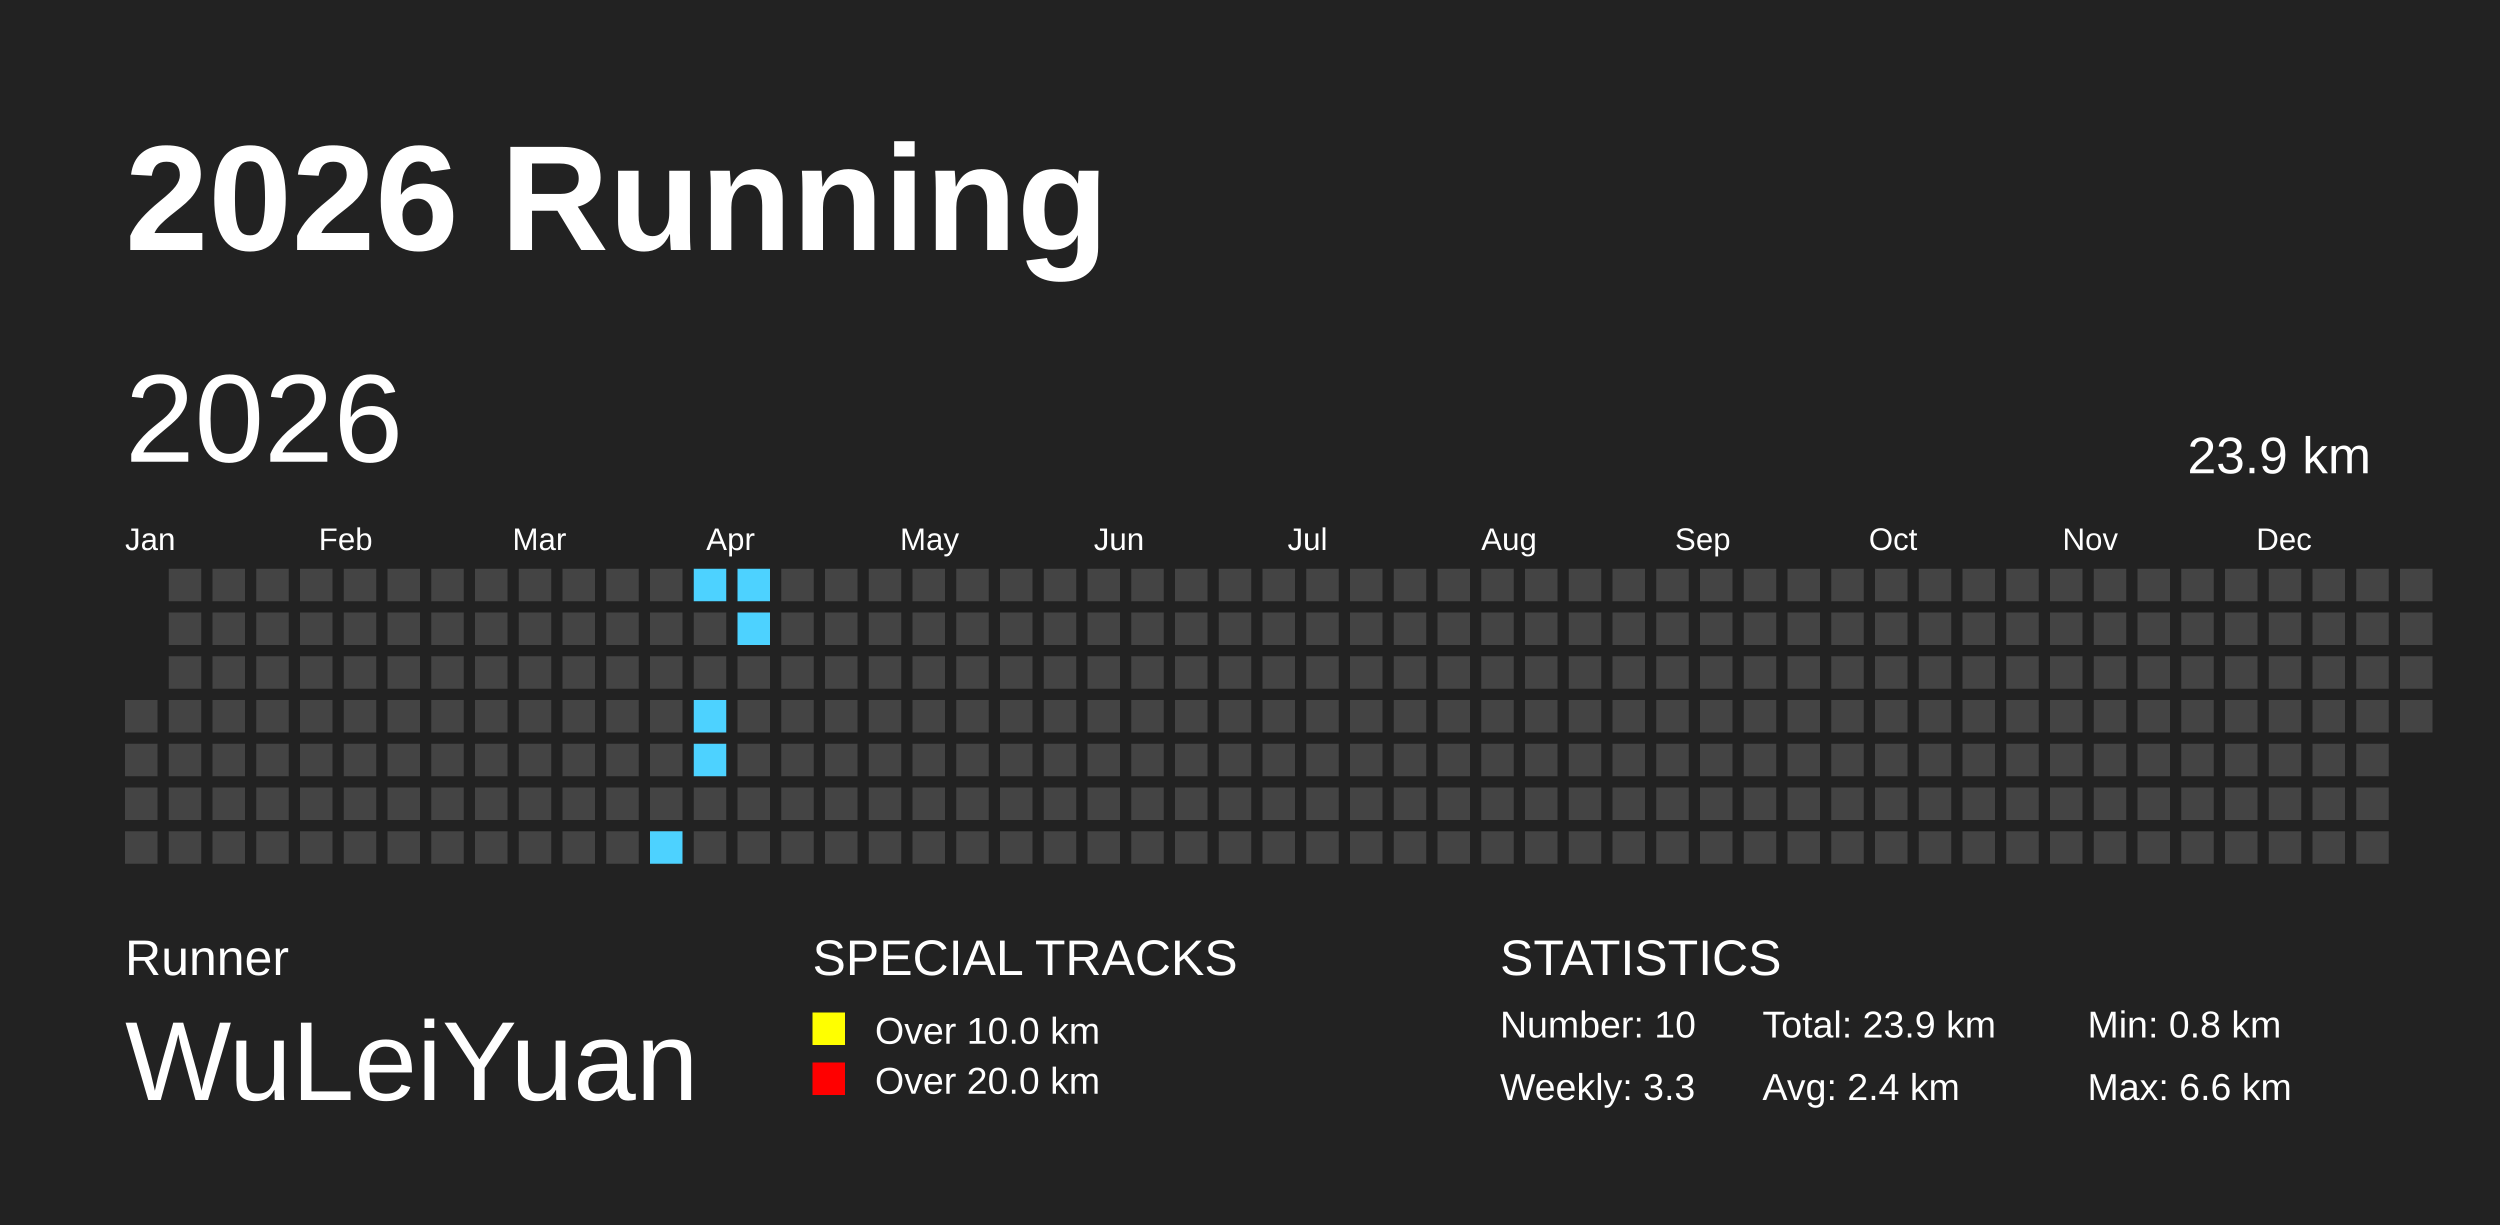
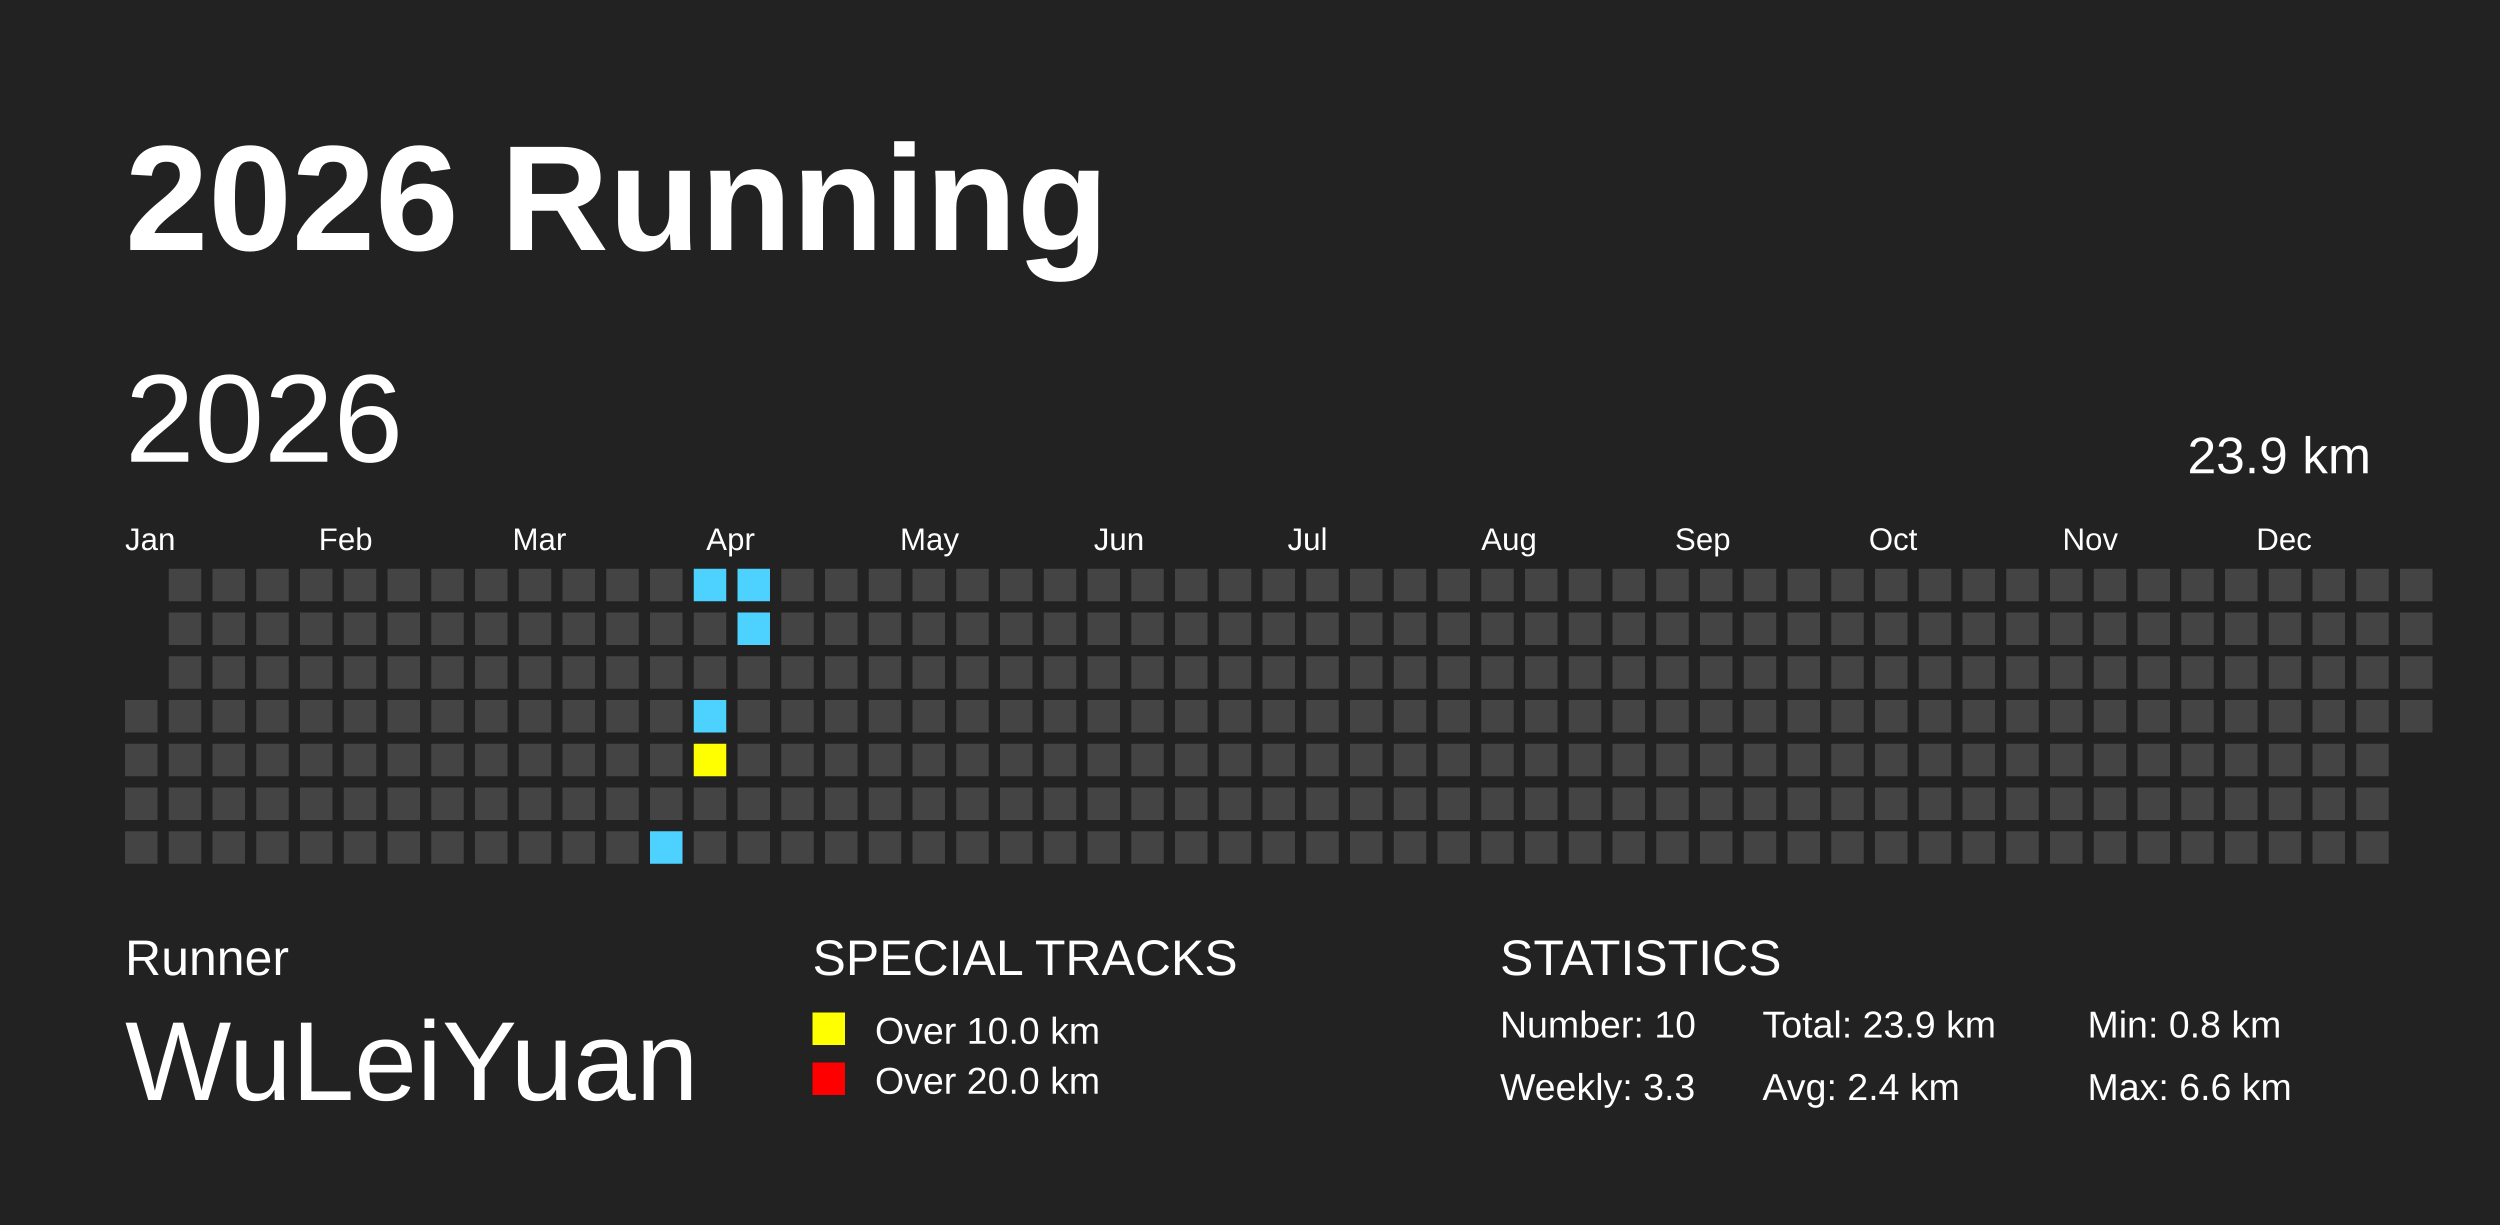
<svg xmlns="http://www.w3.org/2000/svg" baseProfile="full" height="98mm" version="1.1" viewBox="0,0,200,98" width="200mm">
  <defs />
  <rect fill="#222222" height="98" width="200" x="0" y="0" />
  <text fill="#FFFFFF" style="font-size:12px; font-family:Arial; font-weight:bold;" x="10" y="20">2026 Running</text>
  <text fill="#FFFFFF" style="font-size:4px; font-family:Arial" x="10" y="78">Runner</text>
  <text fill="#FFFFFF" style="font-size:9px; font-family:Arial" x="10" y="88">WuLeiYuan</text>
  <text fill="#FFFFFF" style="font-size:4px; font-family:Arial" x="65" y="78">SPECIAL TRACKS</text>
  <rect fill="yellow" height="2.6" width="2.6" x="65" y="81" />
  <text fill="#FFFFFF" style="font-size:3px; font-family:Arial" x="70" y="83.5">Over 10.0 km</text>
  <rect fill="red" height="2.6" width="2.6" x="65" y="85" />
  <text fill="#FFFFFF" style="font-size:3px; font-family:Arial" x="70" y="87.5">Over 20.0 km</text>
  <text fill="#FFFFFF" style="font-size:4px; font-family:Arial" x="120" y="78">STATISTICS</text>
  <text fill="#FFFFFF" style="font-size:3px; font-family:Arial" x="120" y="83">Number: 10</text>
  <text fill="#FFFFFF" style="font-size:3px; font-family:Arial" x="120" y="88">Weekly: 3.3</text>
  <text fill="#FFFFFF" style="font-size:3px; font-family:Arial" x="141" y="83">Total: 23.9 km</text>
  <text fill="#FFFFFF" style="font-size:3px; font-family:Arial" x="141" y="88">Avg: 2.4 km</text>
  <text fill="#FFFFFF" style="font-size:3px; font-family:Arial" x="167" y="83">Min: 0.8 km</text>
  <text fill="#FFFFFF" style="font-size:3px; font-family:Arial" x="167" y="88">Max: 6.6 km</text>
  <text dominant-baseline="hanging" fill="#FFFFFF" style="font-size:10.0px; font-family:Arial;" x="10" y="30">2026</text>
  <text dominant-baseline="hanging" fill="#FFFFFF" style="font-size:4.125px; font-family:Arial;" x="175" y="35">23.9 km</text>
  <text fill="#FFFFFF" style="font-size:2.5px; font-family:Arial" x="10.0" y="44">Jan</text>
  <text fill="#FFFFFF" style="font-size:2.5px; font-family:Arial" x="25.5" y="44">Feb</text>
  <text fill="#FFFFFF" style="font-size:2.5px; font-family:Arial" x="41.0" y="44">Mar</text>
  <text fill="#FFFFFF" style="font-size:2.5px; font-family:Arial" x="56.5" y="44">Apr</text>
  <text fill="#FFFFFF" style="font-size:2.5px; font-family:Arial" x="72.0" y="44">May</text>
  <text fill="#FFFFFF" style="font-size:2.5px; font-family:Arial" x="87.5" y="44">Jun</text>
  <text fill="#FFFFFF" style="font-size:2.5px; font-family:Arial" x="103.0" y="44">Jul</text>
  <text fill="#FFFFFF" style="font-size:2.5px; font-family:Arial" x="118.5" y="44">Aug</text>
  <text fill="#FFFFFF" style="font-size:2.5px; font-family:Arial" x="134.0" y="44">Sep</text>
  <text fill="#FFFFFF" style="font-size:2.5px; font-family:Arial" x="149.5" y="44">Oct</text>
  <text fill="#FFFFFF" style="font-size:2.5px; font-family:Arial" x="165.0" y="44">Nov</text>
  <text fill="#FFFFFF" style="font-size:2.5px; font-family:Arial" x="180.5" y="44">Dec</text>
  <rect fill="#444444" height="2.6" width="2.6" x="10.0" y="56.0" />
  <rect fill="#444444" height="2.6" width="2.6" x="10.0" y="59.5" />
  <rect fill="#444444" height="2.6" width="2.6" x="10.0" y="63.0" />
  <rect fill="#444444" height="2.6" width="2.6" x="10.0" y="66.5" />
  <rect fill="#444444" height="2.6" width="2.6" x="13.5" y="45.5" />
  <rect fill="#444444" height="2.6" width="2.6" x="13.5" y="49.0" />
  <rect fill="#444444" height="2.6" width="2.6" x="13.5" y="52.5" />
  <rect fill="#444444" height="2.6" width="2.6" x="13.5" y="56.0" />
  <rect fill="#444444" height="2.6" width="2.6" x="13.5" y="59.5" />
  <rect fill="#444444" height="2.6" width="2.6" x="13.5" y="63.0" />
  <rect fill="#444444" height="2.6" width="2.6" x="13.5" y="66.5" />
  <rect fill="#444444" height="2.6" width="2.6" x="17.0" y="45.5" />
  <rect fill="#444444" height="2.6" width="2.6" x="17.0" y="49.0" />
  <rect fill="#444444" height="2.6" width="2.6" x="17.0" y="52.5" />
  <rect fill="#444444" height="2.6" width="2.6" x="17.0" y="56.0" />
  <rect fill="#444444" height="2.6" width="2.6" x="17.0" y="59.5" />
  <rect fill="#444444" height="2.6" width="2.6" x="17.0" y="63.0" />
  <rect fill="#444444" height="2.6" width="2.6" x="17.0" y="66.5" />
  <rect fill="#444444" height="2.6" width="2.6" x="20.5" y="45.5" />
  <rect fill="#444444" height="2.6" width="2.6" x="20.5" y="49.0" />
  <rect fill="#444444" height="2.6" width="2.6" x="20.5" y="52.5" />
  <rect fill="#444444" height="2.6" width="2.6" x="20.5" y="56.0" />
  <rect fill="#444444" height="2.6" width="2.6" x="20.5" y="59.5" />
  <rect fill="#444444" height="2.6" width="2.6" x="20.5" y="63.0" />
  <rect fill="#444444" height="2.6" width="2.6" x="20.5" y="66.5" />
  <rect fill="#444444" height="2.6" width="2.6" x="24.0" y="45.5" />
  <rect fill="#444444" height="2.6" width="2.6" x="24.0" y="49.0" />
  <rect fill="#444444" height="2.6" width="2.6" x="24.0" y="52.5" />
  <rect fill="#444444" height="2.6" width="2.6" x="24.0" y="56.0" />
  <rect fill="#444444" height="2.6" width="2.6" x="24.0" y="59.5" />
  <rect fill="#444444" height="2.6" width="2.6" x="24.0" y="63.0" />
  <rect fill="#444444" height="2.6" width="2.6" x="24.0" y="66.5" />
  <rect fill="#444444" height="2.6" width="2.6" x="27.5" y="45.5" />
  <rect fill="#444444" height="2.6" width="2.6" x="27.5" y="49.0" />
  <rect fill="#444444" height="2.6" width="2.6" x="27.5" y="52.5" />
  <rect fill="#444444" height="2.6" width="2.6" x="27.5" y="56.0" />
  <rect fill="#444444" height="2.6" width="2.6" x="27.5" y="59.5" />
  <rect fill="#444444" height="2.6" width="2.6" x="27.5" y="63.0" />
  <rect fill="#444444" height="2.6" width="2.6" x="27.5" y="66.5" />
  <rect fill="#444444" height="2.6" width="2.6" x="31.0" y="45.5" />
  <rect fill="#444444" height="2.6" width="2.6" x="31.0" y="49.0" />
  <rect fill="#444444" height="2.6" width="2.6" x="31.0" y="52.5" />
  <rect fill="#444444" height="2.6" width="2.6" x="31.0" y="56.0" />
  <rect fill="#444444" height="2.6" width="2.6" x="31.0" y="59.5" />
  <rect fill="#444444" height="2.6" width="2.6" x="31.0" y="63.0" />
  <rect fill="#444444" height="2.6" width="2.6" x="31.0" y="66.5" />
  <rect fill="#444444" height="2.6" width="2.6" x="34.5" y="45.5" />
  <rect fill="#444444" height="2.6" width="2.6" x="34.5" y="49.0" />
  <rect fill="#444444" height="2.6" width="2.6" x="34.5" y="52.5" />
  <rect fill="#444444" height="2.6" width="2.6" x="34.5" y="56.0" />
  <rect fill="#444444" height="2.6" width="2.6" x="34.5" y="59.5" />
  <rect fill="#444444" height="2.6" width="2.6" x="34.5" y="63.0" />
  <rect fill="#444444" height="2.6" width="2.6" x="34.5" y="66.5" />
  <rect fill="#444444" height="2.6" width="2.6" x="38.0" y="45.5" />
  <rect fill="#444444" height="2.6" width="2.6" x="38.0" y="49.0" />
  <rect fill="#444444" height="2.6" width="2.6" x="38.0" y="52.5" />
  <rect fill="#444444" height="2.6" width="2.6" x="38.0" y="56.0" />
  <rect fill="#444444" height="2.6" width="2.6" x="38.0" y="59.5" />
  <rect fill="#444444" height="2.6" width="2.6" x="38.0" y="63.0" />
  <rect fill="#444444" height="2.6" width="2.6" x="38.0" y="66.5" />
  <rect fill="#444444" height="2.6" width="2.6" x="41.5" y="45.5" />
  <rect fill="#444444" height="2.6" width="2.6" x="41.5" y="49.0" />
  <rect fill="#444444" height="2.6" width="2.6" x="41.5" y="52.5" />
  <rect fill="#444444" height="2.6" width="2.6" x="41.5" y="56.0" />
  <rect fill="#444444" height="2.6" width="2.6" x="41.5" y="59.5" />
  <rect fill="#444444" height="2.6" width="2.6" x="41.5" y="63.0" />
  <rect fill="#444444" height="2.6" width="2.6" x="41.5" y="66.5" />
  <rect fill="#444444" height="2.6" width="2.6" x="45.0" y="45.5" />
  <rect fill="#444444" height="2.6" width="2.6" x="45.0" y="49.0" />
  <rect fill="#444444" height="2.6" width="2.6" x="45.0" y="52.5" />
  <rect fill="#444444" height="2.6" width="2.6" x="45.0" y="56.0" />
  <rect fill="#444444" height="2.6" width="2.6" x="45.0" y="59.5" />
  <rect fill="#444444" height="2.6" width="2.6" x="45.0" y="63.0" />
  <rect fill="#444444" height="2.6" width="2.6" x="45.0" y="66.5" />
  <rect fill="#444444" height="2.6" width="2.6" x="48.5" y="45.5" />
  <rect fill="#444444" height="2.6" width="2.6" x="48.5" y="49.0" />
  <rect fill="#444444" height="2.6" width="2.6" x="48.5" y="52.5" />
  <rect fill="#444444" height="2.6" width="2.6" x="48.5" y="56.0" />
  <rect fill="#444444" height="2.6" width="2.6" x="48.5" y="59.5" />
  <rect fill="#444444" height="2.6" width="2.6" x="48.5" y="63.0" />
  <rect fill="#444444" height="2.6" width="2.6" x="48.5" y="66.5" />
  <rect fill="#444444" height="2.6" width="2.6" x="52.0" y="45.5" />
  <rect fill="#444444" height="2.6" width="2.6" x="52.0" y="49.0" />
  <rect fill="#444444" height="2.6" width="2.6" x="52.0" y="52.5" />
  <rect fill="#444444" height="2.6" width="2.6" x="52.0" y="56.0" />
  <rect fill="#444444" height="2.6" width="2.6" x="52.0" y="59.5" />
  <rect fill="#444444" height="2.6" width="2.6" x="52.0" y="63.0" />
  <rect fill="#4DD2FF" height="2.6" width="2.6" x="52.0" y="66.5" />
  <rect fill="#4DD2FF" height="2.6" width="2.6" x="55.5" y="45.5" />
  <rect fill="#444444" height="2.6" width="2.6" x="55.5" y="49.0" />
  <rect fill="#444444" height="2.6" width="2.6" x="55.5" y="52.5" />
  <rect fill="#4DD2FF" height="2.6" width="2.6" x="55.5" y="56.0" />
-   <rect fill="#4DD2FF" height="2.6" width="2.6" x="55.5" y="59.5" />
+   <rect fill="yellow" height="2.6" width="2.6" x="55.5" y="59.5" />
  <rect fill="#444444" height="2.6" width="2.6" x="55.5" y="63.0" />
  <rect fill="#444444" height="2.6" width="2.6" x="55.5" y="66.5" />
  <rect fill="#4DD2FF" height="2.6" width="2.6" x="59.0" y="45.5" />
  <rect fill="#4DD2FF" height="2.6" width="2.6" x="59.0" y="49.0" />
  <rect fill="#444444" height="2.6" width="2.6" x="59.0" y="52.5" />
  <rect fill="#444444" height="2.6" width="2.6" x="59.0" y="56.0" />
  <rect fill="#444444" height="2.6" width="2.6" x="59.0" y="59.5" />
  <rect fill="#444444" height="2.6" width="2.6" x="59.0" y="63.0" />
  <rect fill="#444444" height="2.6" width="2.6" x="59.0" y="66.5" />
  <rect fill="#444444" height="2.6" width="2.6" x="62.5" y="45.5" />
  <rect fill="#444444" height="2.6" width="2.6" x="62.5" y="49.0" />
  <rect fill="#444444" height="2.6" width="2.6" x="62.5" y="52.5" />
  <rect fill="#444444" height="2.6" width="2.6" x="62.5" y="56.0" />
  <rect fill="#444444" height="2.6" width="2.6" x="62.5" y="59.5" />
  <rect fill="#444444" height="2.6" width="2.6" x="62.5" y="63.0" />
  <rect fill="#444444" height="2.6" width="2.6" x="62.5" y="66.5" />
  <rect fill="#444444" height="2.6" width="2.6" x="66.0" y="45.5" />
  <rect fill="#444444" height="2.6" width="2.6" x="66.0" y="49.0" />
  <rect fill="#444444" height="2.6" width="2.6" x="66.0" y="52.5" />
  <rect fill="#444444" height="2.6" width="2.6" x="66.0" y="56.0" />
  <rect fill="#444444" height="2.6" width="2.6" x="66.0" y="59.5" />
  <rect fill="#444444" height="2.6" width="2.6" x="66.0" y="63.0" />
  <rect fill="#444444" height="2.6" width="2.6" x="66.0" y="66.5" />
  <rect fill="#444444" height="2.6" width="2.6" x="69.5" y="45.5" />
  <rect fill="#444444" height="2.6" width="2.6" x="69.5" y="49.0" />
  <rect fill="#444444" height="2.6" width="2.6" x="69.5" y="52.5" />
  <rect fill="#444444" height="2.6" width="2.6" x="69.5" y="56.0" />
  <rect fill="#444444" height="2.6" width="2.6" x="69.5" y="59.5" />
  <rect fill="#444444" height="2.6" width="2.6" x="69.5" y="63.0" />
  <rect fill="#444444" height="2.6" width="2.6" x="69.5" y="66.5" />
  <rect fill="#444444" height="2.6" width="2.6" x="73.0" y="45.5" />
  <rect fill="#444444" height="2.6" width="2.6" x="73.0" y="49.0" />
  <rect fill="#444444" height="2.6" width="2.6" x="73.0" y="52.5" />
  <rect fill="#444444" height="2.6" width="2.6" x="73.0" y="56.0" />
  <rect fill="#444444" height="2.6" width="2.6" x="73.0" y="59.5" />
  <rect fill="#444444" height="2.6" width="2.6" x="73.0" y="63.0" />
  <rect fill="#444444" height="2.6" width="2.6" x="73.0" y="66.5" />
  <rect fill="#444444" height="2.6" width="2.6" x="76.5" y="45.5" />
  <rect fill="#444444" height="2.6" width="2.6" x="76.5" y="49.0" />
  <rect fill="#444444" height="2.6" width="2.6" x="76.5" y="52.5" />
  <rect fill="#444444" height="2.6" width="2.6" x="76.5" y="56.0" />
  <rect fill="#444444" height="2.6" width="2.6" x="76.5" y="59.5" />
  <rect fill="#444444" height="2.6" width="2.6" x="76.5" y="63.0" />
  <rect fill="#444444" height="2.6" width="2.6" x="76.5" y="66.5" />
  <rect fill="#444444" height="2.6" width="2.6" x="80.0" y="45.5" />
  <rect fill="#444444" height="2.6" width="2.6" x="80.0" y="49.0" />
  <rect fill="#444444" height="2.6" width="2.6" x="80.0" y="52.5" />
  <rect fill="#444444" height="2.6" width="2.6" x="80.0" y="56.0" />
  <rect fill="#444444" height="2.6" width="2.6" x="80.0" y="59.5" />
  <rect fill="#444444" height="2.6" width="2.6" x="80.0" y="63.0" />
  <rect fill="#444444" height="2.6" width="2.6" x="80.0" y="66.5" />
  <rect fill="#444444" height="2.6" width="2.6" x="83.5" y="45.5" />
  <rect fill="#444444" height="2.6" width="2.6" x="83.5" y="49.0" />
  <rect fill="#444444" height="2.6" width="2.6" x="83.5" y="52.5" />
  <rect fill="#444444" height="2.6" width="2.6" x="83.5" y="56.0" />
  <rect fill="#444444" height="2.6" width="2.6" x="83.5" y="59.5" />
  <rect fill="#444444" height="2.6" width="2.6" x="83.5" y="63.0" />
  <rect fill="#444444" height="2.6" width="2.6" x="83.5" y="66.5" />
  <rect fill="#444444" height="2.6" width="2.6" x="87.0" y="45.5" />
  <rect fill="#444444" height="2.6" width="2.6" x="87.0" y="49.0" />
  <rect fill="#444444" height="2.6" width="2.6" x="87.0" y="52.5" />
  <rect fill="#444444" height="2.6" width="2.6" x="87.0" y="56.0" />
  <rect fill="#444444" height="2.6" width="2.6" x="87.0" y="59.5" />
  <rect fill="#444444" height="2.6" width="2.6" x="87.0" y="63.0" />
  <rect fill="#444444" height="2.6" width="2.6" x="87.0" y="66.5" />
  <rect fill="#444444" height="2.6" width="2.6" x="90.5" y="45.5" />
  <rect fill="#444444" height="2.6" width="2.6" x="90.5" y="49.0" />
  <rect fill="#444444" height="2.6" width="2.6" x="90.5" y="52.5" />
  <rect fill="#444444" height="2.6" width="2.6" x="90.5" y="56.0" />
  <rect fill="#444444" height="2.6" width="2.6" x="90.5" y="59.5" />
  <rect fill="#444444" height="2.6" width="2.6" x="90.5" y="63.0" />
  <rect fill="#444444" height="2.6" width="2.6" x="90.5" y="66.5" />
  <rect fill="#444444" height="2.6" width="2.6" x="94.0" y="45.5" />
  <rect fill="#444444" height="2.6" width="2.6" x="94.0" y="49.0" />
  <rect fill="#444444" height="2.6" width="2.6" x="94.0" y="52.5" />
  <rect fill="#444444" height="2.6" width="2.6" x="94.0" y="56.0" />
  <rect fill="#444444" height="2.6" width="2.6" x="94.0" y="59.5" />
  <rect fill="#444444" height="2.6" width="2.6" x="94.0" y="63.0" />
  <rect fill="#444444" height="2.6" width="2.6" x="94.0" y="66.5" />
  <rect fill="#444444" height="2.6" width="2.6" x="97.5" y="45.5" />
  <rect fill="#444444" height="2.6" width="2.6" x="97.5" y="49.0" />
  <rect fill="#444444" height="2.6" width="2.6" x="97.5" y="52.5" />
  <rect fill="#444444" height="2.6" width="2.6" x="97.5" y="56.0" />
  <rect fill="#444444" height="2.6" width="2.6" x="97.5" y="59.5" />
  <rect fill="#444444" height="2.6" width="2.6" x="97.5" y="63.0" />
  <rect fill="#444444" height="2.6" width="2.6" x="97.5" y="66.5" />
  <rect fill="#444444" height="2.6" width="2.6" x="101.0" y="45.5" />
  <rect fill="#444444" height="2.6" width="2.6" x="101.0" y="49.0" />
  <rect fill="#444444" height="2.6" width="2.6" x="101.0" y="52.5" />
  <rect fill="#444444" height="2.6" width="2.6" x="101.0" y="56.0" />
  <rect fill="#444444" height="2.6" width="2.6" x="101.0" y="59.5" />
  <rect fill="#444444" height="2.6" width="2.6" x="101.0" y="63.0" />
  <rect fill="#444444" height="2.6" width="2.6" x="101.0" y="66.5" />
  <rect fill="#444444" height="2.6" width="2.6" x="104.5" y="45.5" />
  <rect fill="#444444" height="2.6" width="2.6" x="104.5" y="49.0" />
  <rect fill="#444444" height="2.6" width="2.6" x="104.5" y="52.5" />
  <rect fill="#444444" height="2.6" width="2.6" x="104.5" y="56.0" />
  <rect fill="#444444" height="2.6" width="2.6" x="104.5" y="59.5" />
  <rect fill="#444444" height="2.6" width="2.6" x="104.5" y="63.0" />
  <rect fill="#444444" height="2.6" width="2.6" x="104.5" y="66.5" />
  <rect fill="#444444" height="2.6" width="2.6" x="108.0" y="45.5" />
  <rect fill="#444444" height="2.6" width="2.6" x="108.0" y="49.0" />
  <rect fill="#444444" height="2.6" width="2.6" x="108.0" y="52.5" />
  <rect fill="#444444" height="2.6" width="2.6" x="108.0" y="56.0" />
  <rect fill="#444444" height="2.6" width="2.6" x="108.0" y="59.5" />
  <rect fill="#444444" height="2.6" width="2.6" x="108.0" y="63.0" />
  <rect fill="#444444" height="2.6" width="2.6" x="108.0" y="66.5" />
  <rect fill="#444444" height="2.6" width="2.6" x="111.5" y="45.5" />
  <rect fill="#444444" height="2.6" width="2.6" x="111.5" y="49.0" />
  <rect fill="#444444" height="2.6" width="2.6" x="111.5" y="52.5" />
  <rect fill="#444444" height="2.6" width="2.6" x="111.5" y="56.0" />
  <rect fill="#444444" height="2.6" width="2.6" x="111.5" y="59.5" />
  <rect fill="#444444" height="2.6" width="2.6" x="111.5" y="63.0" />
  <rect fill="#444444" height="2.6" width="2.6" x="111.5" y="66.5" />
  <rect fill="#444444" height="2.6" width="2.6" x="115.0" y="45.5" />
  <rect fill="#444444" height="2.6" width="2.6" x="115.0" y="49.0" />
  <rect fill="#444444" height="2.6" width="2.6" x="115.0" y="52.5" />
  <rect fill="#444444" height="2.6" width="2.6" x="115.0" y="56.0" />
  <rect fill="#444444" height="2.6" width="2.6" x="115.0" y="59.5" />
  <rect fill="#444444" height="2.6" width="2.6" x="115.0" y="63.0" />
  <rect fill="#444444" height="2.6" width="2.6" x="115.0" y="66.5" />
  <rect fill="#444444" height="2.6" width="2.6" x="118.5" y="45.5" />
  <rect fill="#444444" height="2.6" width="2.6" x="118.5" y="49.0" />
  <rect fill="#444444" height="2.6" width="2.6" x="118.5" y="52.5" />
  <rect fill="#444444" height="2.6" width="2.6" x="118.5" y="56.0" />
  <rect fill="#444444" height="2.6" width="2.6" x="118.5" y="59.5" />
  <rect fill="#444444" height="2.6" width="2.6" x="118.5" y="63.0" />
  <rect fill="#444444" height="2.6" width="2.6" x="118.5" y="66.5" />
  <rect fill="#444444" height="2.6" width="2.6" x="122.0" y="45.5" />
  <rect fill="#444444" height="2.6" width="2.6" x="122.0" y="49.0" />
  <rect fill="#444444" height="2.6" width="2.6" x="122.0" y="52.5" />
  <rect fill="#444444" height="2.6" width="2.6" x="122.0" y="56.0" />
  <rect fill="#444444" height="2.6" width="2.6" x="122.0" y="59.5" />
  <rect fill="#444444" height="2.6" width="2.6" x="122.0" y="63.0" />
  <rect fill="#444444" height="2.6" width="2.6" x="122.0" y="66.5" />
  <rect fill="#444444" height="2.6" width="2.6" x="125.5" y="45.5" />
  <rect fill="#444444" height="2.6" width="2.6" x="125.5" y="49.0" />
  <rect fill="#444444" height="2.6" width="2.6" x="125.5" y="52.5" />
  <rect fill="#444444" height="2.6" width="2.6" x="125.5" y="56.0" />
  <rect fill="#444444" height="2.6" width="2.6" x="125.5" y="59.5" />
  <rect fill="#444444" height="2.6" width="2.6" x="125.5" y="63.0" />
  <rect fill="#444444" height="2.6" width="2.6" x="125.5" y="66.5" />
  <rect fill="#444444" height="2.6" width="2.6" x="129.0" y="45.5" />
  <rect fill="#444444" height="2.6" width="2.6" x="129.0" y="49.0" />
  <rect fill="#444444" height="2.6" width="2.6" x="129.0" y="52.5" />
  <rect fill="#444444" height="2.6" width="2.6" x="129.0" y="56.0" />
  <rect fill="#444444" height="2.6" width="2.6" x="129.0" y="59.5" />
  <rect fill="#444444" height="2.6" width="2.6" x="129.0" y="63.0" />
  <rect fill="#444444" height="2.6" width="2.6" x="129.0" y="66.5" />
  <rect fill="#444444" height="2.6" width="2.6" x="132.5" y="45.5" />
  <rect fill="#444444" height="2.6" width="2.6" x="132.5" y="49.0" />
  <rect fill="#444444" height="2.6" width="2.6" x="132.5" y="52.5" />
  <rect fill="#444444" height="2.6" width="2.6" x="132.5" y="56.0" />
  <rect fill="#444444" height="2.6" width="2.6" x="132.5" y="59.5" />
  <rect fill="#444444" height="2.6" width="2.6" x="132.5" y="63.0" />
  <rect fill="#444444" height="2.6" width="2.6" x="132.5" y="66.5" />
  <rect fill="#444444" height="2.6" width="2.6" x="136.0" y="45.5" />
  <rect fill="#444444" height="2.6" width="2.6" x="136.0" y="49.0" />
  <rect fill="#444444" height="2.6" width="2.6" x="136.0" y="52.5" />
  <rect fill="#444444" height="2.6" width="2.6" x="136.0" y="56.0" />
  <rect fill="#444444" height="2.6" width="2.6" x="136.0" y="59.5" />
  <rect fill="#444444" height="2.6" width="2.6" x="136.0" y="63.0" />
  <rect fill="#444444" height="2.6" width="2.6" x="136.0" y="66.5" />
  <rect fill="#444444" height="2.6" width="2.6" x="139.5" y="45.5" />
  <rect fill="#444444" height="2.6" width="2.6" x="139.5" y="49.0" />
  <rect fill="#444444" height="2.6" width="2.6" x="139.5" y="52.5" />
  <rect fill="#444444" height="2.6" width="2.6" x="139.5" y="56.0" />
  <rect fill="#444444" height="2.6" width="2.6" x="139.5" y="59.5" />
  <rect fill="#444444" height="2.6" width="2.6" x="139.5" y="63.0" />
  <rect fill="#444444" height="2.6" width="2.6" x="139.5" y="66.5" />
  <rect fill="#444444" height="2.6" width="2.6" x="143.0" y="45.5" />
  <rect fill="#444444" height="2.6" width="2.6" x="143.0" y="49.0" />
  <rect fill="#444444" height="2.6" width="2.6" x="143.0" y="52.5" />
  <rect fill="#444444" height="2.6" width="2.6" x="143.0" y="56.0" />
  <rect fill="#444444" height="2.6" width="2.6" x="143.0" y="59.5" />
  <rect fill="#444444" height="2.6" width="2.6" x="143.0" y="63.0" />
  <rect fill="#444444" height="2.6" width="2.6" x="143.0" y="66.5" />
  <rect fill="#444444" height="2.6" width="2.6" x="146.5" y="45.5" />
  <rect fill="#444444" height="2.6" width="2.6" x="146.5" y="49.0" />
  <rect fill="#444444" height="2.6" width="2.6" x="146.5" y="52.5" />
  <rect fill="#444444" height="2.6" width="2.6" x="146.5" y="56.0" />
  <rect fill="#444444" height="2.6" width="2.6" x="146.5" y="59.5" />
  <rect fill="#444444" height="2.6" width="2.6" x="146.5" y="63.0" />
  <rect fill="#444444" height="2.6" width="2.6" x="146.5" y="66.5" />
  <rect fill="#444444" height="2.6" width="2.6" x="150.0" y="45.5" />
  <rect fill="#444444" height="2.6" width="2.6" x="150.0" y="49.0" />
  <rect fill="#444444" height="2.6" width="2.6" x="150.0" y="52.5" />
  <rect fill="#444444" height="2.6" width="2.6" x="150.0" y="56.0" />
  <rect fill="#444444" height="2.6" width="2.6" x="150.0" y="59.5" />
  <rect fill="#444444" height="2.6" width="2.6" x="150.0" y="63.0" />
  <rect fill="#444444" height="2.6" width="2.6" x="150.0" y="66.5" />
  <rect fill="#444444" height="2.6" width="2.6" x="153.5" y="45.5" />
  <rect fill="#444444" height="2.6" width="2.6" x="153.5" y="49.0" />
  <rect fill="#444444" height="2.6" width="2.6" x="153.5" y="52.5" />
  <rect fill="#444444" height="2.6" width="2.6" x="153.5" y="56.0" />
  <rect fill="#444444" height="2.6" width="2.6" x="153.5" y="59.5" />
  <rect fill="#444444" height="2.6" width="2.6" x="153.5" y="63.0" />
  <rect fill="#444444" height="2.6" width="2.6" x="153.5" y="66.5" />
  <rect fill="#444444" height="2.6" width="2.6" x="157.0" y="45.5" />
  <rect fill="#444444" height="2.6" width="2.6" x="157.0" y="49.0" />
  <rect fill="#444444" height="2.6" width="2.6" x="157.0" y="52.5" />
  <rect fill="#444444" height="2.6" width="2.6" x="157.0" y="56.0" />
  <rect fill="#444444" height="2.6" width="2.6" x="157.0" y="59.5" />
  <rect fill="#444444" height="2.6" width="2.6" x="157.0" y="63.0" />
  <rect fill="#444444" height="2.6" width="2.6" x="157.0" y="66.5" />
  <rect fill="#444444" height="2.6" width="2.6" x="160.5" y="45.5" />
  <rect fill="#444444" height="2.6" width="2.6" x="160.5" y="49.0" />
  <rect fill="#444444" height="2.6" width="2.6" x="160.5" y="52.5" />
  <rect fill="#444444" height="2.6" width="2.6" x="160.5" y="56.0" />
  <rect fill="#444444" height="2.6" width="2.6" x="160.5" y="59.5" />
  <rect fill="#444444" height="2.6" width="2.6" x="160.5" y="63.0" />
  <rect fill="#444444" height="2.6" width="2.6" x="160.5" y="66.5" />
  <rect fill="#444444" height="2.6" width="2.6" x="164.0" y="45.5" />
  <rect fill="#444444" height="2.6" width="2.6" x="164.0" y="49.0" />
  <rect fill="#444444" height="2.6" width="2.6" x="164.0" y="52.5" />
  <rect fill="#444444" height="2.6" width="2.6" x="164.0" y="56.0" />
  <rect fill="#444444" height="2.6" width="2.6" x="164.0" y="59.5" />
  <rect fill="#444444" height="2.6" width="2.6" x="164.0" y="63.0" />
  <rect fill="#444444" height="2.6" width="2.6" x="164.0" y="66.5" />
  <rect fill="#444444" height="2.6" width="2.6" x="167.5" y="45.5" />
  <rect fill="#444444" height="2.6" width="2.6" x="167.5" y="49.0" />
  <rect fill="#444444" height="2.6" width="2.6" x="167.5" y="52.5" />
  <rect fill="#444444" height="2.6" width="2.6" x="167.5" y="56.0" />
  <rect fill="#444444" height="2.6" width="2.6" x="167.5" y="59.5" />
  <rect fill="#444444" height="2.6" width="2.6" x="167.5" y="63.0" />
  <rect fill="#444444" height="2.6" width="2.6" x="167.5" y="66.5" />
  <rect fill="#444444" height="2.6" width="2.6" x="171.0" y="45.5" />
  <rect fill="#444444" height="2.6" width="2.6" x="171.0" y="49.0" />
  <rect fill="#444444" height="2.6" width="2.6" x="171.0" y="52.5" />
  <rect fill="#444444" height="2.6" width="2.6" x="171.0" y="56.0" />
  <rect fill="#444444" height="2.6" width="2.6" x="171.0" y="59.5" />
  <rect fill="#444444" height="2.6" width="2.6" x="171.0" y="63.0" />
  <rect fill="#444444" height="2.6" width="2.6" x="171.0" y="66.5" />
  <rect fill="#444444" height="2.6" width="2.6" x="174.5" y="45.5" />
  <rect fill="#444444" height="2.6" width="2.6" x="174.5" y="49.0" />
  <rect fill="#444444" height="2.6" width="2.6" x="174.5" y="52.5" />
  <rect fill="#444444" height="2.6" width="2.6" x="174.5" y="56.0" />
  <rect fill="#444444" height="2.6" width="2.6" x="174.5" y="59.5" />
  <rect fill="#444444" height="2.6" width="2.6" x="174.5" y="63.0" />
  <rect fill="#444444" height="2.6" width="2.6" x="174.5" y="66.5" />
  <rect fill="#444444" height="2.6" width="2.6" x="178.0" y="45.5" />
  <rect fill="#444444" height="2.6" width="2.6" x="178.0" y="49.0" />
  <rect fill="#444444" height="2.6" width="2.6" x="178.0" y="52.5" />
  <rect fill="#444444" height="2.6" width="2.6" x="178.0" y="56.0" />
  <rect fill="#444444" height="2.6" width="2.6" x="178.0" y="59.5" />
  <rect fill="#444444" height="2.6" width="2.6" x="178.0" y="63.0" />
  <rect fill="#444444" height="2.6" width="2.6" x="178.0" y="66.5" />
  <rect fill="#444444" height="2.6" width="2.6" x="181.5" y="45.5" />
  <rect fill="#444444" height="2.6" width="2.6" x="181.5" y="49.0" />
  <rect fill="#444444" height="2.6" width="2.6" x="181.5" y="52.5" />
  <rect fill="#444444" height="2.6" width="2.6" x="181.5" y="56.0" />
  <rect fill="#444444" height="2.6" width="2.6" x="181.5" y="59.5" />
  <rect fill="#444444" height="2.6" width="2.6" x="181.5" y="63.0" />
  <rect fill="#444444" height="2.6" width="2.6" x="181.5" y="66.5" />
  <rect fill="#444444" height="2.6" width="2.6" x="185.0" y="45.5" />
  <rect fill="#444444" height="2.6" width="2.6" x="185.0" y="49.0" />
  <rect fill="#444444" height="2.6" width="2.6" x="185.0" y="52.5" />
  <rect fill="#444444" height="2.6" width="2.6" x="185.0" y="56.0" />
  <rect fill="#444444" height="2.6" width="2.6" x="185.0" y="59.5" />
  <rect fill="#444444" height="2.6" width="2.6" x="185.0" y="63.0" />
  <rect fill="#444444" height="2.6" width="2.6" x="185.0" y="66.5" />
  <rect fill="#444444" height="2.6" width="2.6" x="188.5" y="45.5" />
  <rect fill="#444444" height="2.6" width="2.6" x="188.5" y="49.0" />
  <rect fill="#444444" height="2.6" width="2.6" x="188.5" y="52.5" />
  <rect fill="#444444" height="2.6" width="2.6" x="188.5" y="56.0" />
  <rect fill="#444444" height="2.6" width="2.6" x="188.5" y="59.5" />
  <rect fill="#444444" height="2.6" width="2.6" x="188.5" y="63.0" />
  <rect fill="#444444" height="2.6" width="2.6" x="188.5" y="66.5" />
  <rect fill="#444444" height="2.6" width="2.6" x="192.0" y="45.5" />
  <rect fill="#444444" height="2.6" width="2.6" x="192.0" y="49.0" />
  <rect fill="#444444" height="2.6" width="2.6" x="192.0" y="52.5" />
  <rect fill="#444444" height="2.6" width="2.6" x="192.0" y="56.0" />
</svg>
